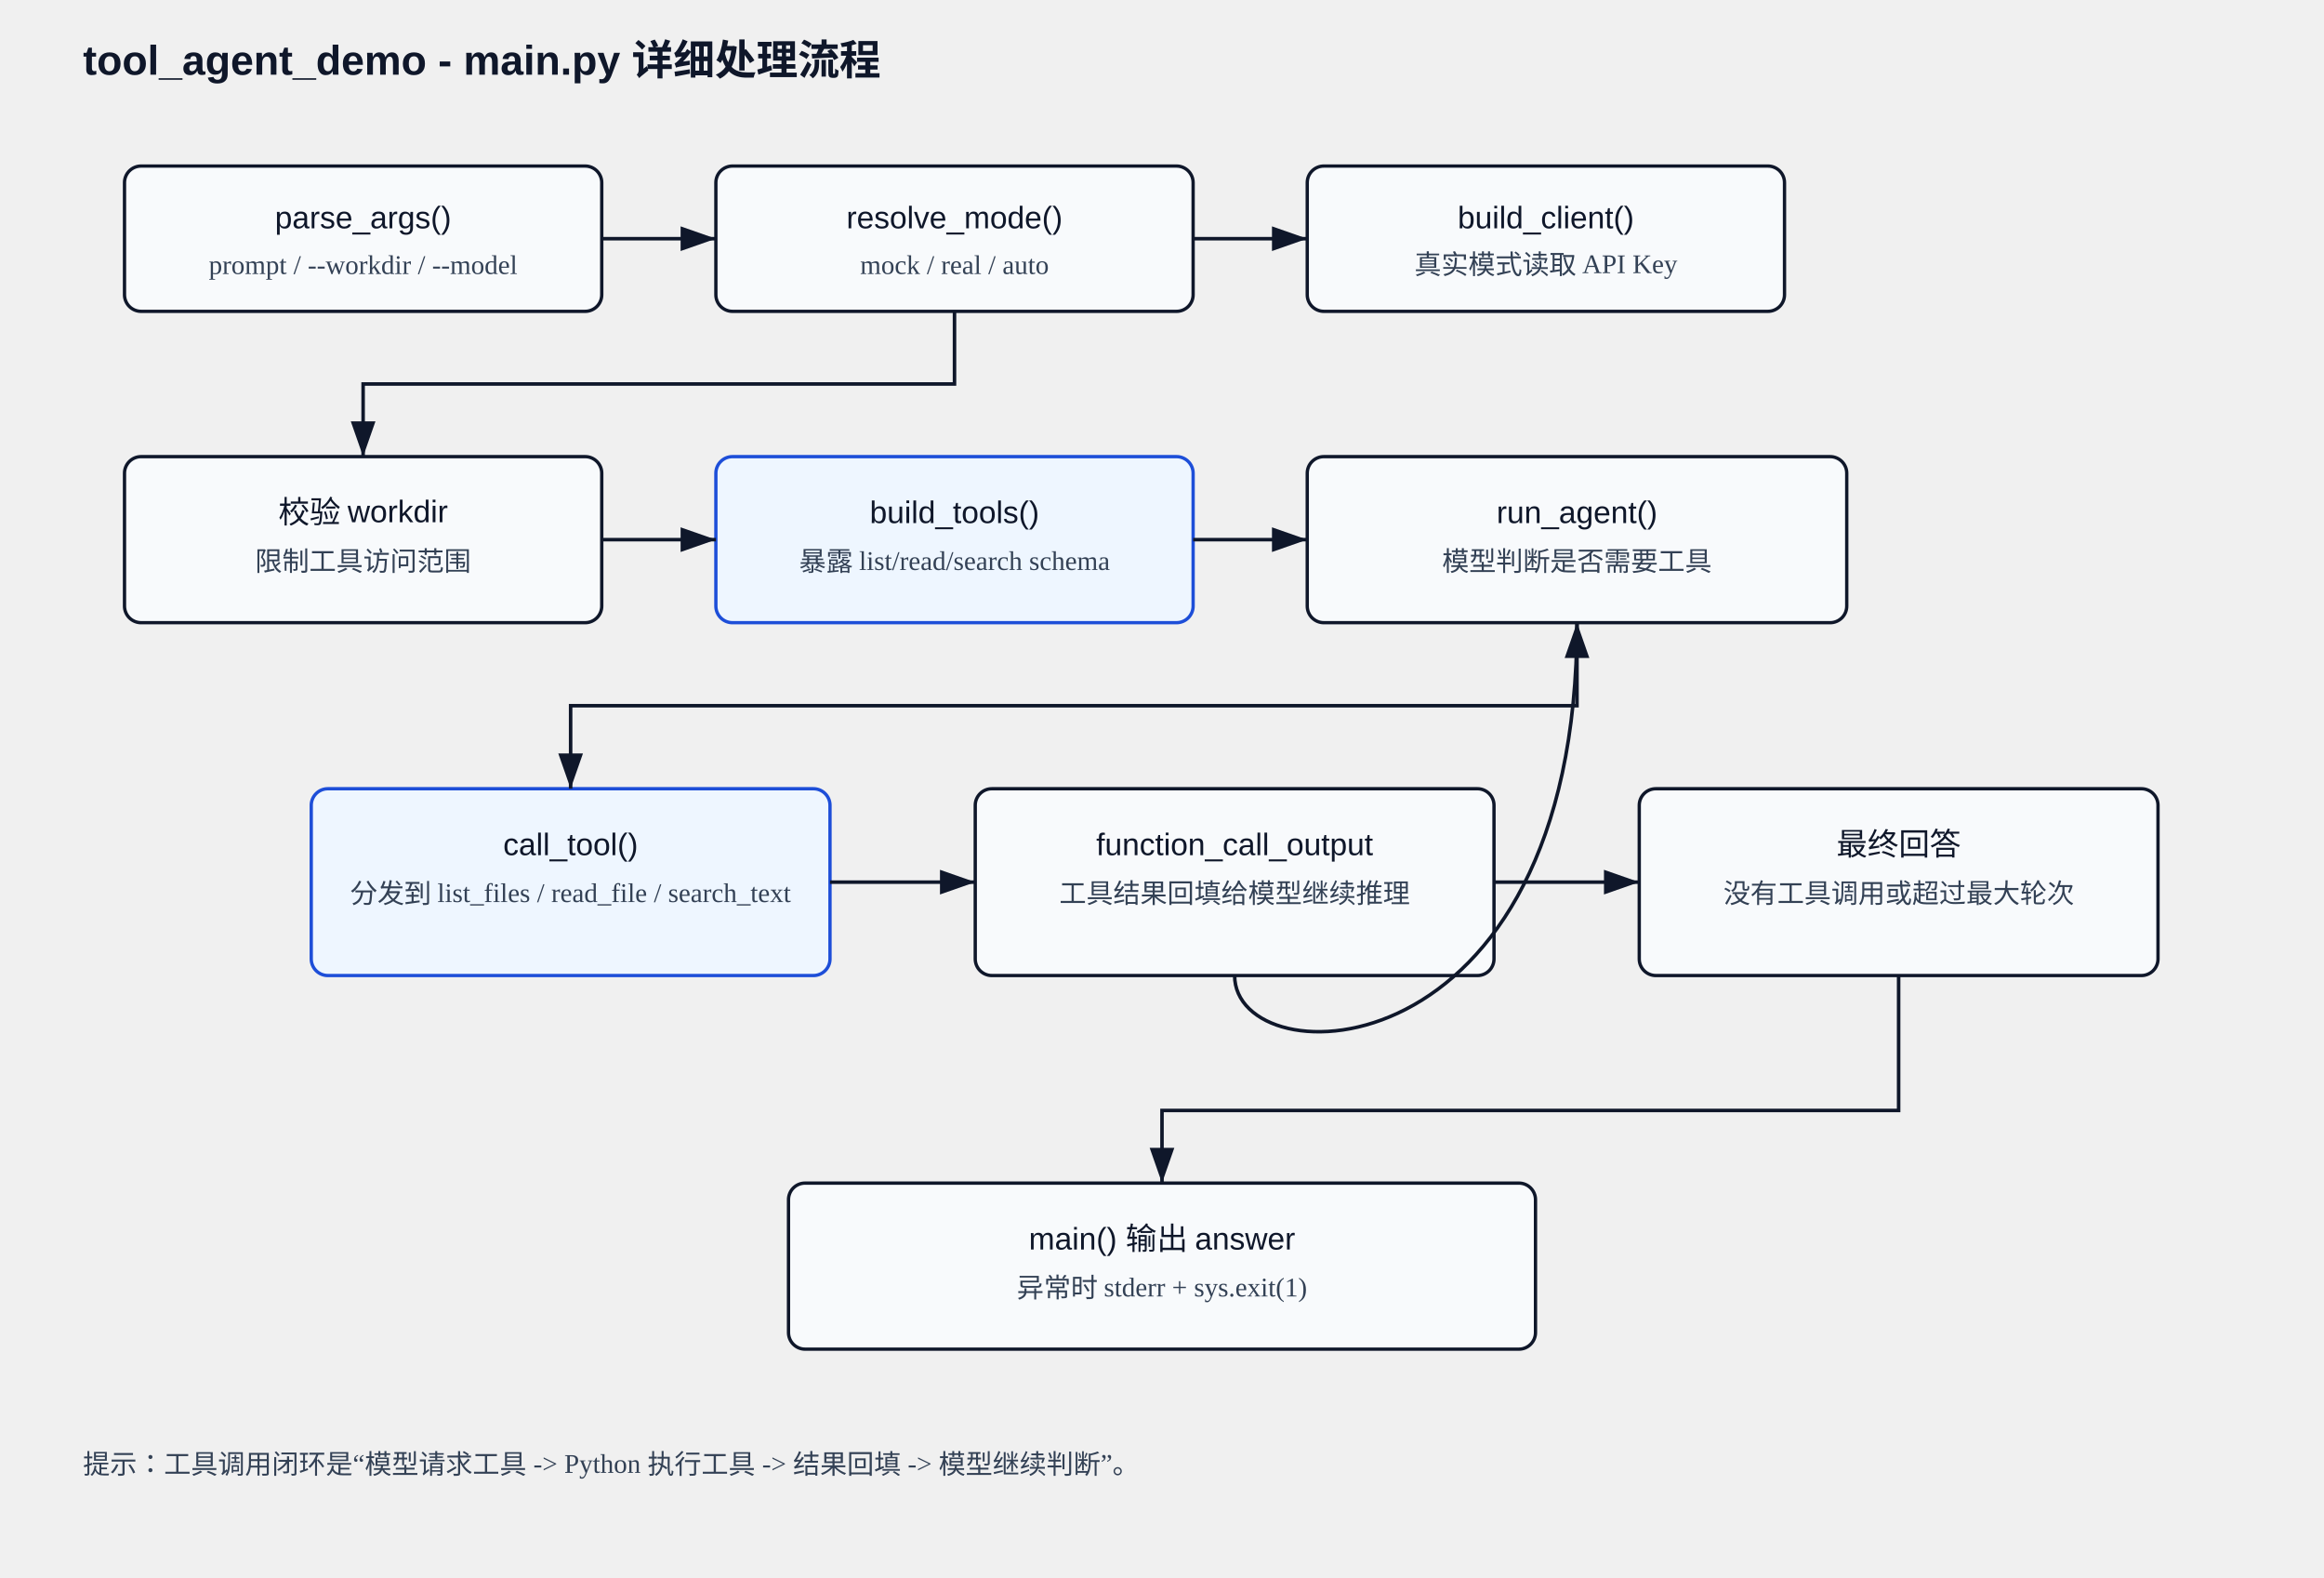
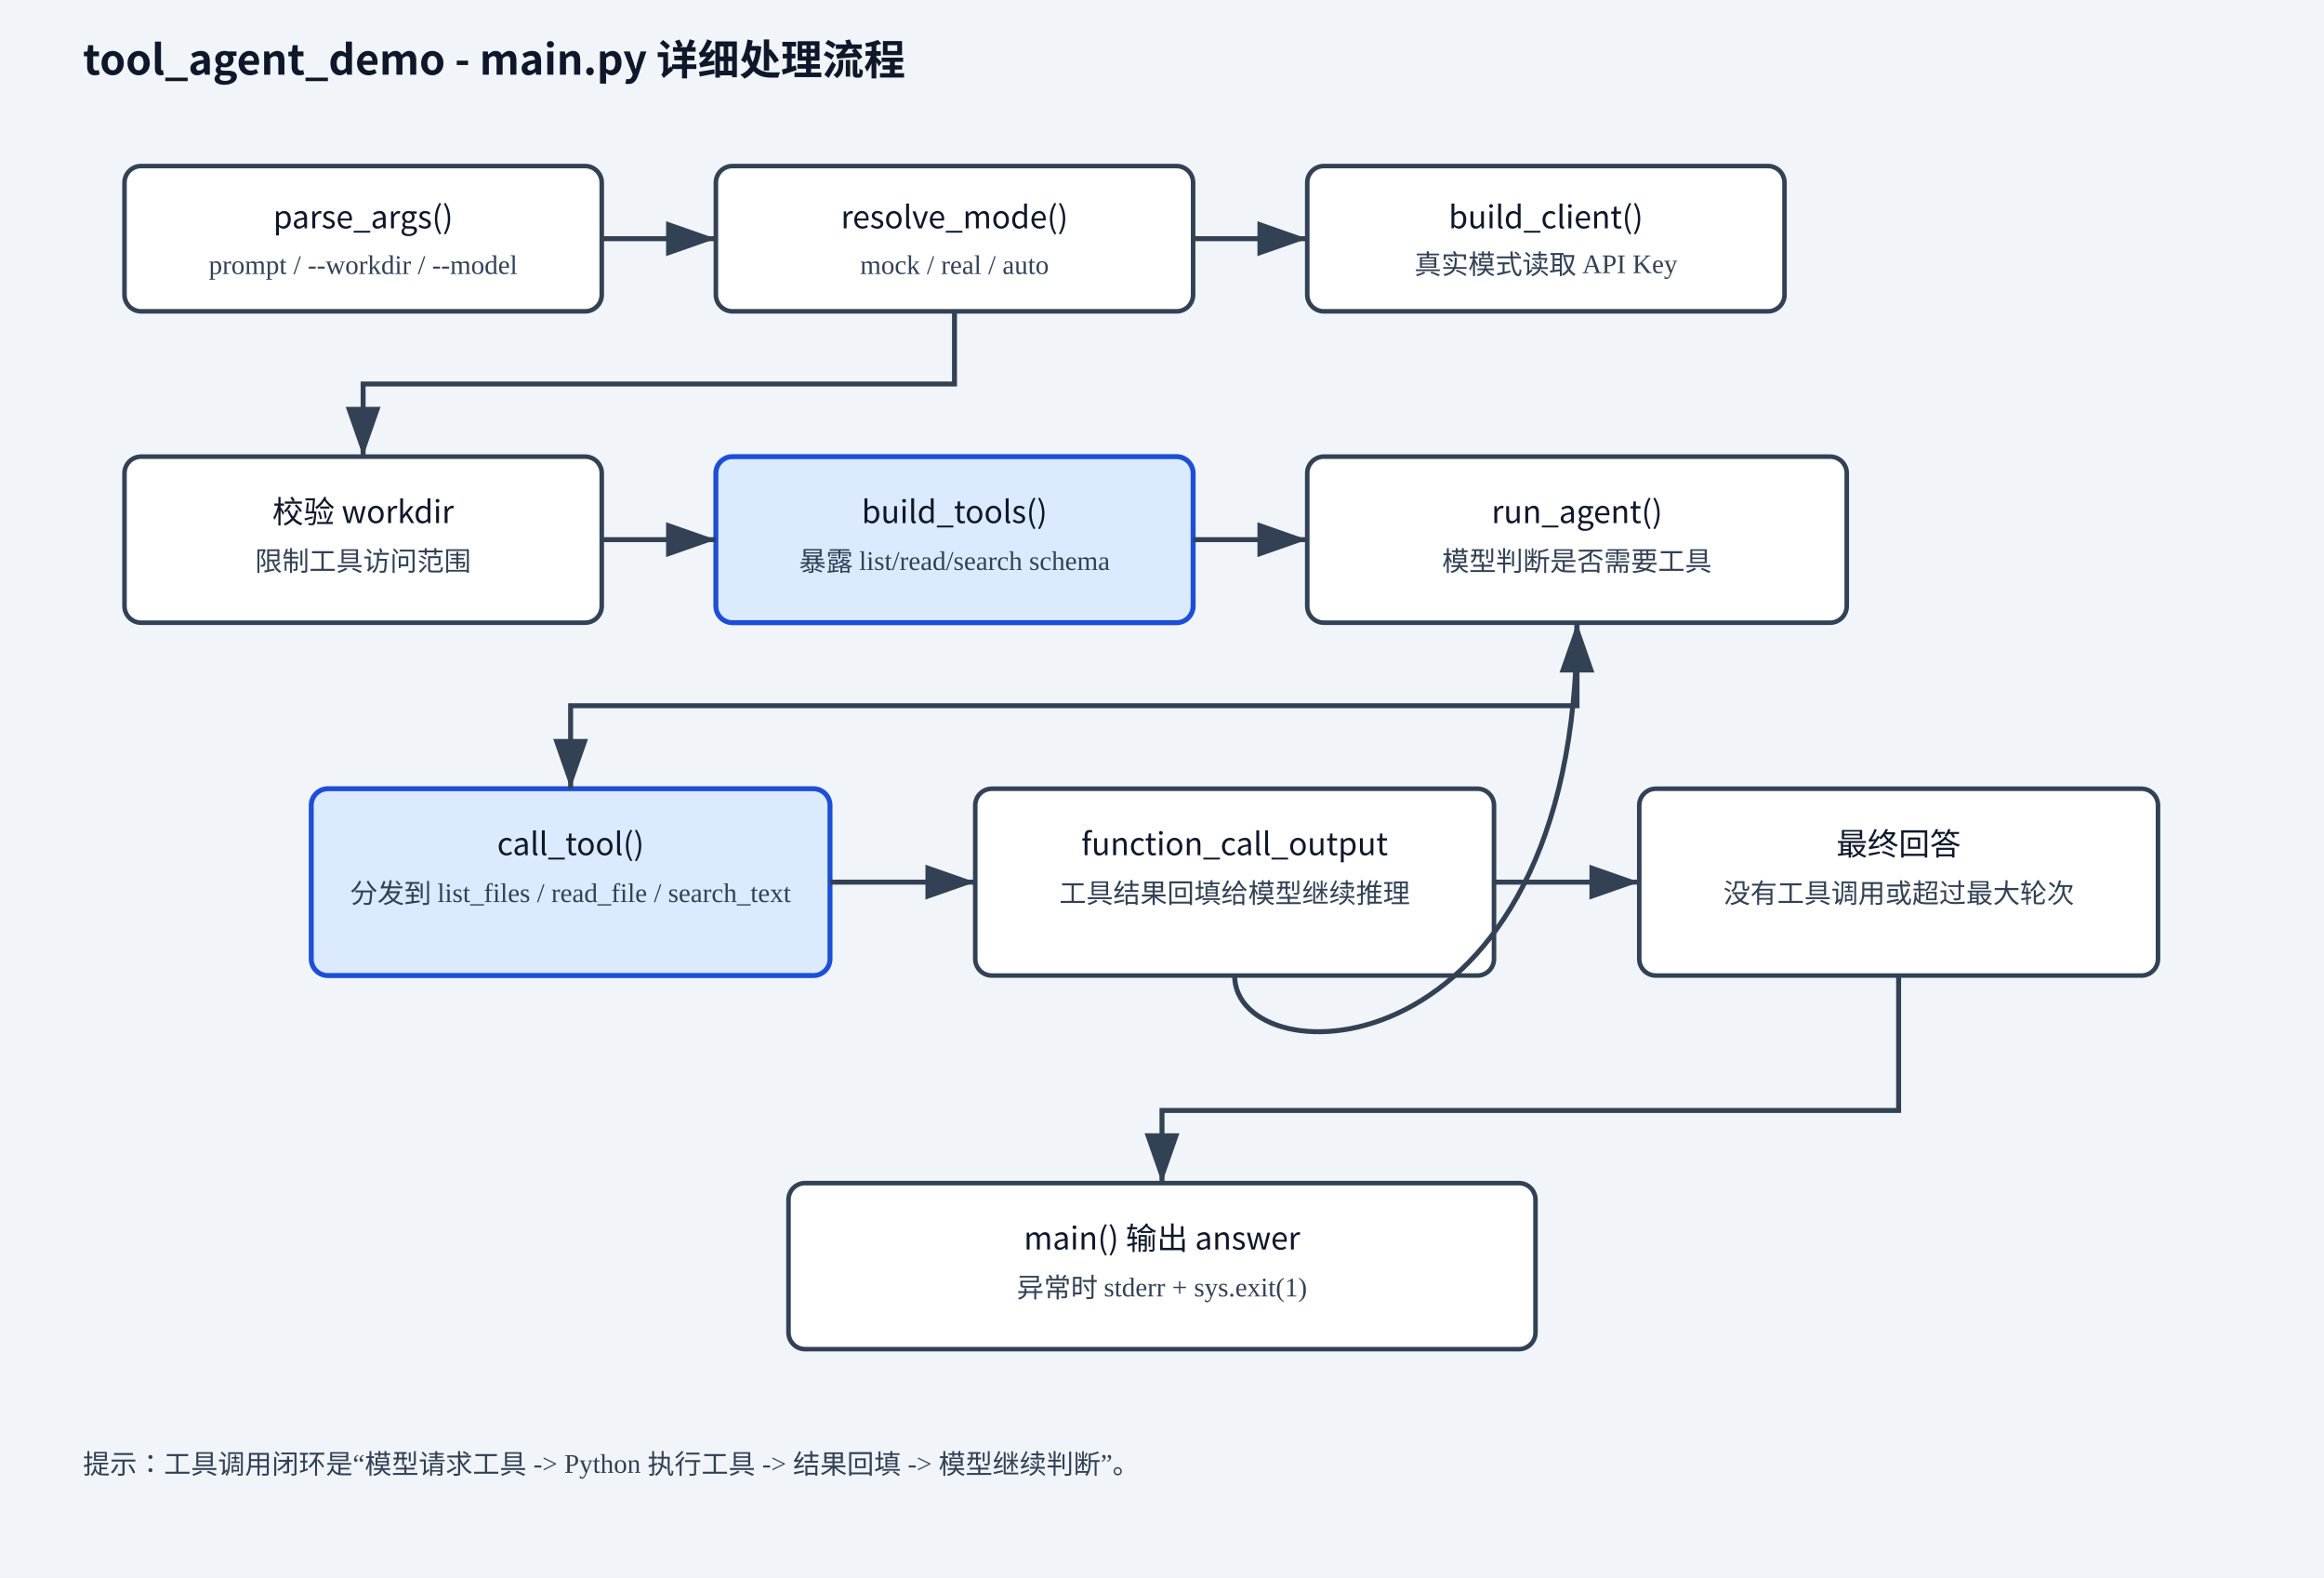
<svg xmlns="http://www.w3.org/2000/svg" width="1120" height="760" viewBox="0 0 1120 760">
  <style>
-     .box { fill:#f8fafc; stroke:#0f172a; stroke-width:1.6; rx:8; }
-     .tool { fill:#eef6ff; stroke:#1d4ed8; stroke-width:1.6; rx:8; }
-     .text { font-family: Arial, Helvetica, sans-serif; font-size:15px; fill:#0f172a; }
-     .small { font-size:13px; fill:#334155; }
+     .canvas { fill:#f1f5f9; }
+     .box { fill:#ffffff; stroke:#334155; stroke-width:2.2; rx:8; }
+     .tool { fill:#dbeafe; stroke:#1d4ed8; stroke-width:2.4; rx:8; }
+     .text { font-family:"Noto Sans CJK SC","Microsoft YaHei",Arial,sans-serif; font-size:15px; fill:#0f172a; }
+     .small { font-size:13px; fill:#334155; font-weight:500; }
    .title { font-weight:700; font-size:20px; }
-     .arrow { stroke:#0f172a; stroke-width:1.7; fill:none; marker-end:url(#arrowhead); }
+     .arrow { stroke:#334155; stroke-width:2.4; fill:none; marker-end:url(#arrowhead); }
  </style>
  <defs>
    <marker id="arrowhead" markerWidth="10" markerHeight="7" refX="10" refY="3.5" orient="auto">
-       <polygon points="0 0, 10 3.5, 0 7" fill="#0f172a" />
+       <polygon points="0 0, 10 3.5, 0 7" fill="#334155" />
    </marker>
  </defs>
+   <rect width="1120" height="760" class="canvas" />
  <text x="40" y="36" class="text title">tool_agent_demo - main.py 详细处理流程</text>
  <rect x="60" y="80" width="230" height="70" class="box" />
  <text x="175" y="110" text-anchor="middle" class="text">parse_args()</text>
  <text x="175" y="132" text-anchor="middle" class="small">prompt / --workdir / --model</text>
  <rect x="345" y="80" width="230" height="70" class="box" />
  <text x="460" y="110" text-anchor="middle" class="text">resolve_mode()</text>
  <text x="460" y="132" text-anchor="middle" class="small">mock / real / auto</text>
  <rect x="630" y="80" width="230" height="70" class="box" />
  <text x="745" y="110" text-anchor="middle" class="text">build_client()</text>
  <text x="745" y="132" text-anchor="middle" class="small">真实模式读取 API Key</text>
  <rect x="60" y="220" width="230" height="80" class="box" />
  <text x="175" y="252" text-anchor="middle" class="text">校验 workdir</text>
  <text x="175" y="275" text-anchor="middle" class="small">限制工具访问范围</text>
  <rect x="345" y="220" width="230" height="80" class="tool" />
  <text x="460" y="252" text-anchor="middle" class="text">build_tools()</text>
  <text x="460" y="275" text-anchor="middle" class="small">暴露 list/read/search schema</text>
  <rect x="630" y="220" width="260" height="80" class="box" />
  <text x="760" y="252" text-anchor="middle" class="text">run_agent()</text>
  <text x="760" y="275" text-anchor="middle" class="small">模型判断是否需要工具</text>
  <rect x="150" y="380" width="250" height="90" class="tool" />
  <text x="275" y="412" text-anchor="middle" class="text">call_tool()</text>
  <text x="275" y="435" text-anchor="middle" class="small">分发到 list_files / read_file / search_text</text>
  <rect x="470" y="380" width="250" height="90" class="box" />
  <text x="595" y="412" text-anchor="middle" class="text">function_call_output</text>
  <text x="595" y="435" text-anchor="middle" class="small">工具结果回填给模型继续推理</text>
  <rect x="790" y="380" width="250" height="90" class="box" />
  <text x="915" y="412" text-anchor="middle" class="text">最终回答</text>
  <text x="915" y="435" text-anchor="middle" class="small">没有工具调用或超过最大轮次</text>
  <rect x="380" y="570" width="360" height="80" class="box" />
  <text x="560" y="602" text-anchor="middle" class="text">main() 输出 answer</text>
  <text x="560" y="625" text-anchor="middle" class="small">异常时 stderr + sys.exit(1)</text>
  <path d="M290 115 L345 115" class="arrow" />
  <path d="M575 115 L630 115" class="arrow" />
  <path d="M460 150 L460 185 L175 185 L175 220" class="arrow" />
  <path d="M290 260 L345 260" class="arrow" />
  <path d="M575 260 L630 260" class="arrow" />
  <path d="M760 300 L760 340 L275 340 L275 380" class="arrow" />
  <path d="M400 425 L470 425" class="arrow" />
  <path d="M720 425 L790 425" class="arrow" />
  <path d="M595 470 C595 520, 760 520, 760 300" class="arrow" />
  <path d="M915 470 L915 535 L560 535 L560 570" class="arrow" />
  <text x="40" y="710" class="small">提示：工具调用闭环是“模型请求工具 -&gt; Python 执行工具 -&gt; 结果回填 -&gt; 模型继续判断”。</text>
</svg>
